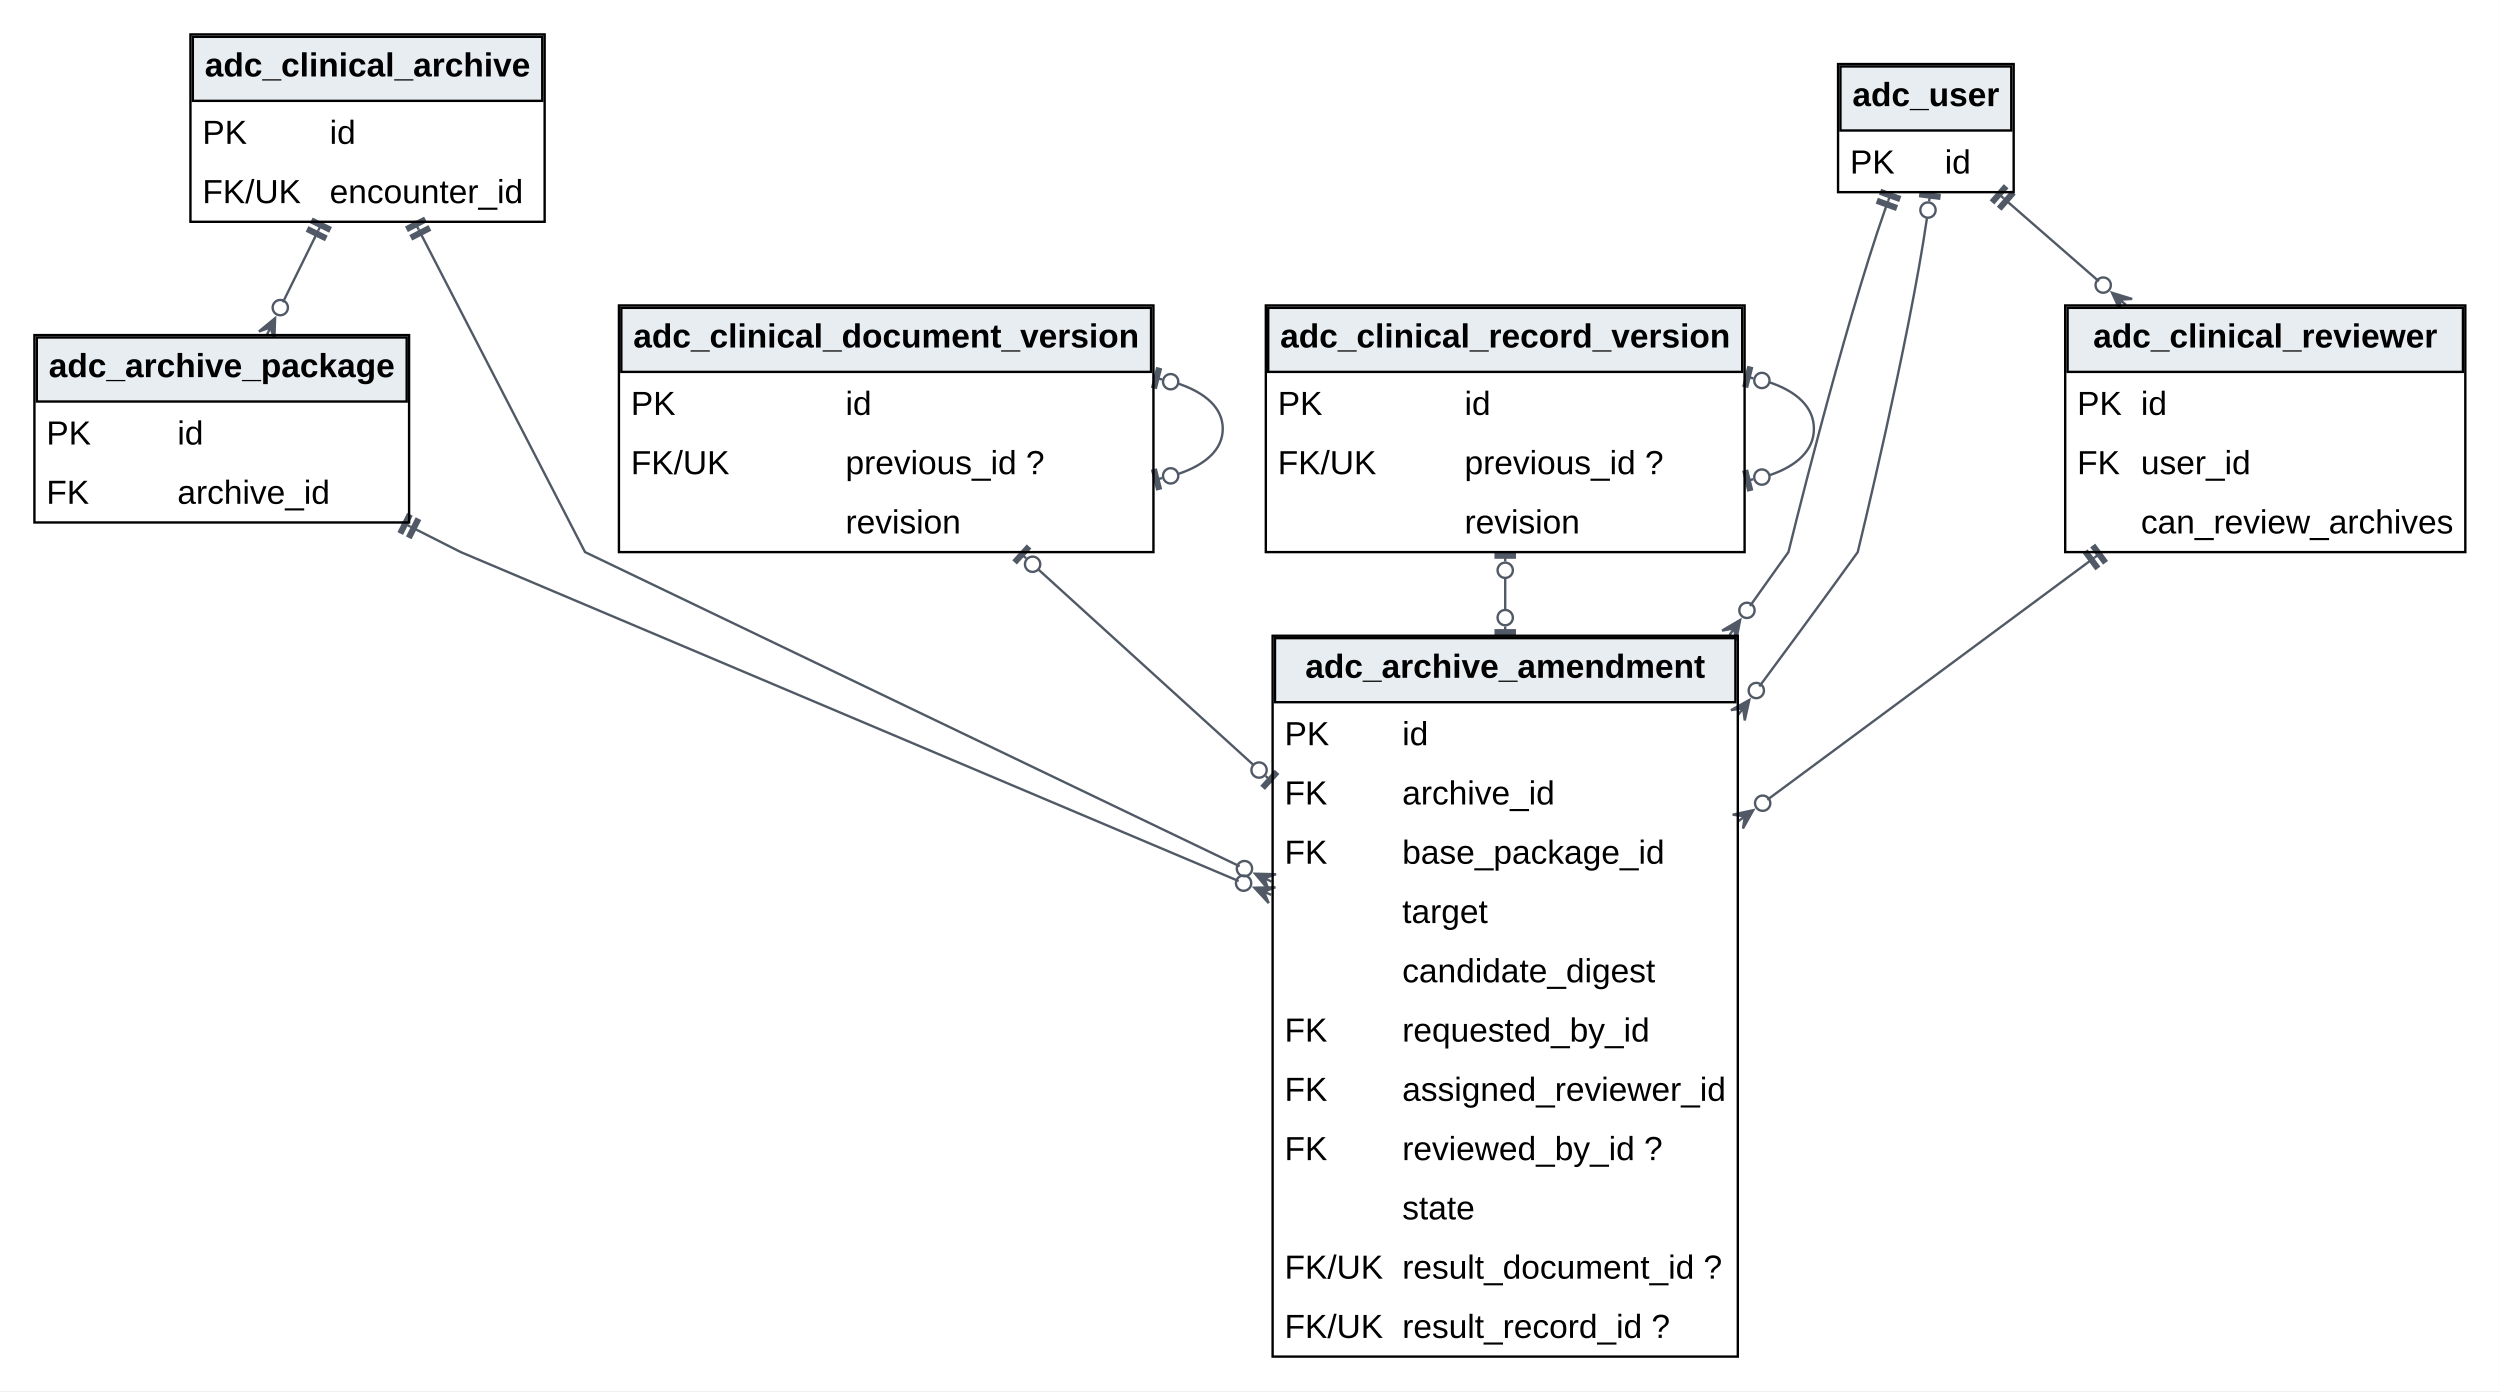
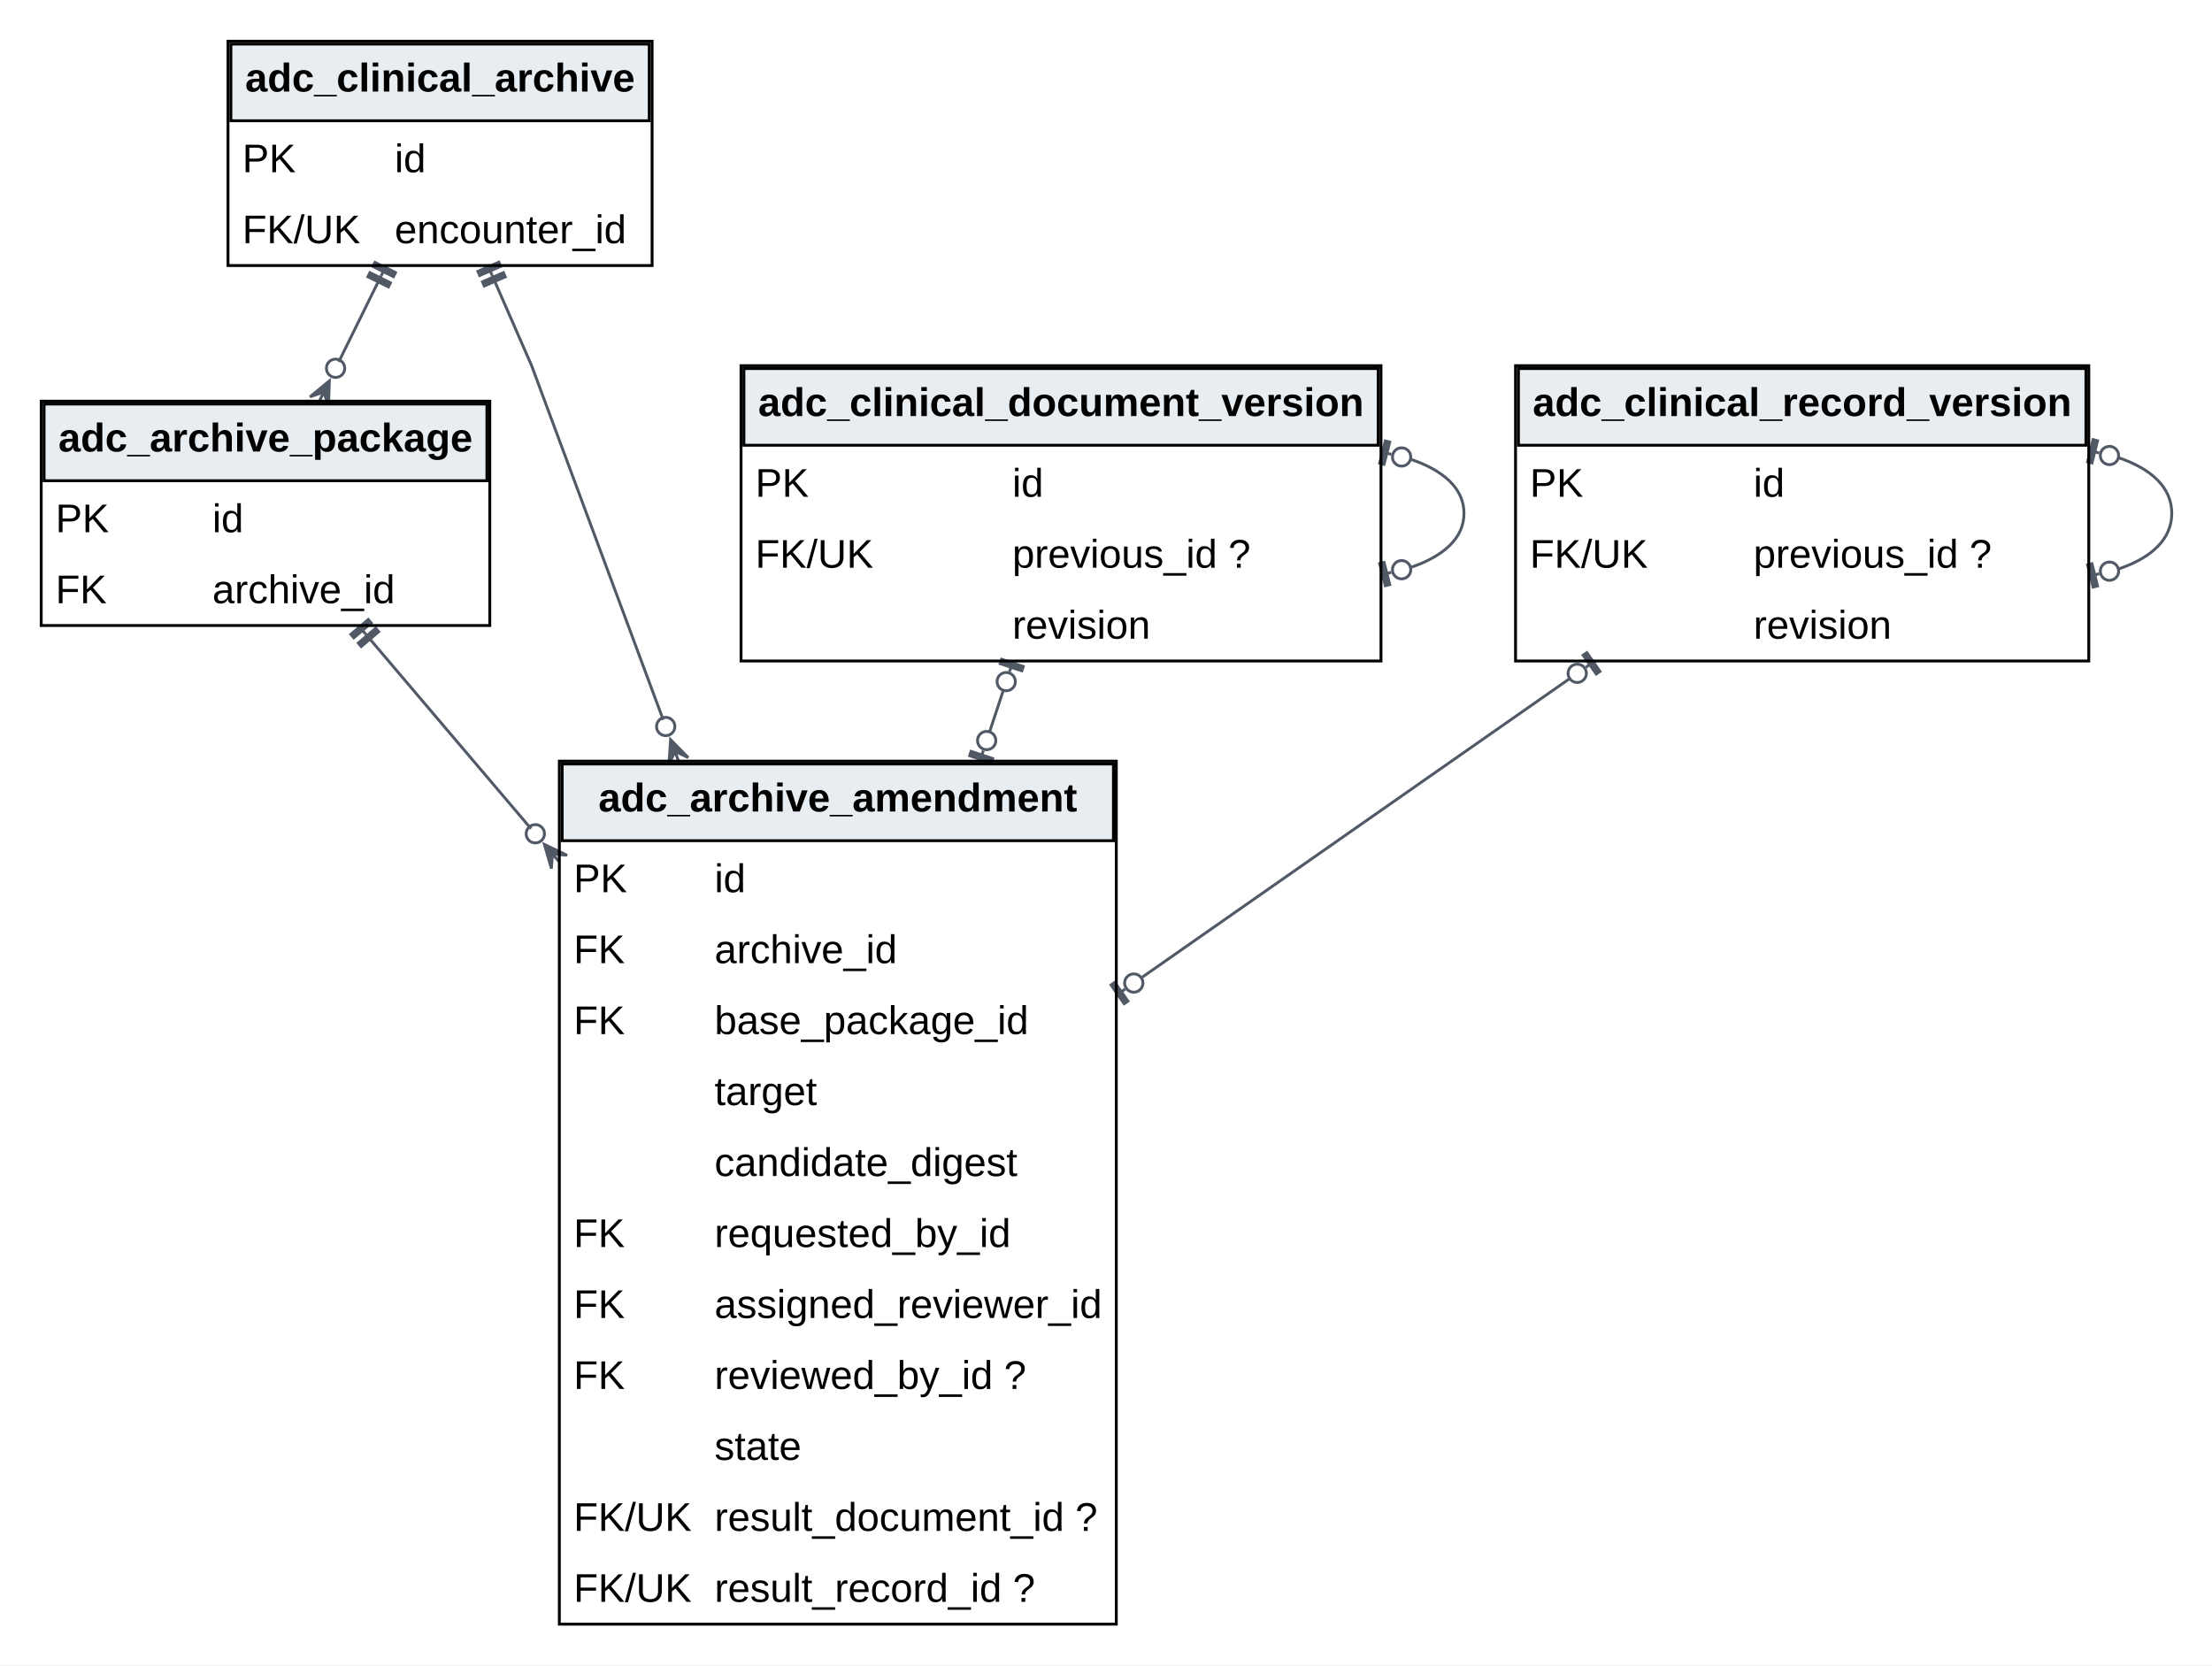
- <svg xmlns="http://www.w3.org/2000/svg" xmlns:xlink="http://www.w3.org/1999/xlink" role="img" aria-labelledby="er_archive_amendment-title er_archive_amendment-desc" width="1046pt" height="582pt" viewBox="0.00 0.00 1046.00 582.00">
+ <svg xmlns="http://www.w3.org/2000/svg" xmlns:xlink="http://www.w3.org/1999/xlink" role="img" aria-labelledby="er_archive_amendment-title er_archive_amendment-desc" width="773pt" height="582pt" viewBox="0.00 0.00 773.00 582.00">
  <g id="graph0" class="graph" transform="scale(1 1) rotate(0) translate(14.4 567.6)">
-     <polygon fill="white" stroke="none" points="-14.4,14.4 -14.4,-567.6 1031.49,-567.6 1031.49,14.4 -14.4,14.4" />
+     <polygon fill="white" stroke="none" points="-14.4,14.4 -14.4,-567.6 758.94,-567.6 758.94,14.4 -14.4,14.4" />
    <g id="edge1" class="edge">
      <g id="a_edge1">
        <a xlink:title="adc_archive_package.archive_id references adc_clinical_archive.id; 0..*:1">
          <path fill="none" stroke="#505965" d="M117.18,-467.94C112.89,-459.23 108.36,-450.04 103.97,-441.13" />
          <polygon fill="#505965" stroke="#505965" points="123.82,-472.36 116.64,-475.9 115.93,-474.46 123.11,-470.92 123.82,-472.36" />
          <polyline fill="none" stroke="#505965" points="120.58,-474.85 118.81,-471.26" />
          <polygon fill="#505965" stroke="#505965" points="122.05,-468.77 114.87,-472.31 114.17,-470.87 121.34,-467.34 122.05,-468.77" />
          <polyline fill="none" stroke="#505965" points="118.81,-471.26 117.05,-467.67" />
          <polygon fill="#505965" stroke="#505965" points="100.7,-434.49 100.39,-425.72 98.78,-430.6 97.31,-427.62 97.31,-427.62 97.31,-427.62 98.78,-430.6 93.93,-428.91 100.7,-434.49" />
          <ellipse fill="none" stroke="#505965" cx="102.87" cy="-438.9" rx="3.2" ry="3.2" />
        </a>
      </g>
    </g>
    <g id="edge2" class="edge">
      <g id="a_edge2">
        <a xlink:title="adc_archive_amendment.archive_id references adc_clinical_archive.id; 0..*:1">
-           <path fill="none" stroke="#505965" d="M162.45,-468.29C189.41,-416.03 230.38,-336.6 230.38,-336.6 230.38,-336.6 390.54,-259.72 504.26,-205.14" />
-           <polygon fill="#505965" stroke="#505965" points="162.83,-476.28 155.72,-472.61 156.45,-471.19 163.56,-474.86 162.83,-476.28" />
-           <polyline fill="none" stroke="#505965" points="158.9,-475.16 160.74,-471.6" />
-           <polygon fill="#505965" stroke="#505965" points="164.66,-472.73 157.55,-469.06 158.28,-467.64 165.39,-471.3 164.66,-472.73" />
-           <polyline fill="none" stroke="#505965" points="160.74,-471.6 162.57,-468.05" />
-           <polygon fill="#505965" stroke="#505965" points="510.72,-202.04 519.49,-201.82 514.62,-200.16 517.63,-198.72 517.63,-198.72 517.63,-198.72 514.62,-200.16 516.37,-195.33 510.72,-202.04" />
-           <ellipse fill="none" stroke="#505965" cx="506.28" cy="-204.17" rx="3.2" ry="3.2" />
+           <path fill="none" stroke="#505965" d="M159.03,-468.06C165.64,-452.92 171.38,-439.8 171.38,-439.8 171.38,-439.8 193.34,-380.69 217.37,-316.03" />
+           <polygon fill="#505965" stroke="#505965" points="159.93,-475.98 152.6,-472.78 153.24,-471.31 160.57,-474.52 159.93,-475.98" />
+           <polyline fill="none" stroke="#505965" points="155.94,-475.11 157.55,-471.45" />
+           <polygon fill="#505965" stroke="#505965" points="161.53,-472.32 154.2,-469.11 154.84,-467.65 162.17,-470.85 161.53,-472.32" />
+           <polyline fill="none" stroke="#505965" points="157.55,-471.45 159.15,-467.78" />
+           <polygon fill="#505965" stroke="#505965" points="219.94,-309.1 226.1,-302.85 221.45,-305.03 222.61,-301.91 222.61,-301.91 222.61,-301.91 221.45,-305.03 219.35,-300.34 219.94,-309.1" />
+           <ellipse fill="none" stroke="#505965" cx="218.23" cy="-313.71" rx="3.2" ry="3.2" />
        </a>
      </g>
    </g>
    <g id="edge3" class="edge">
      <g id="a_edge3">
        <a xlink:title="adc_archive_amendment.base_package_id references adc_archive_package.id; 0..*:1">
-           <path fill="none" stroke="#505965" d="M160.63,-345.58C171.17,-340.25 178.38,-336.6 178.38,-336.6 178.38,-336.6 374.39,-253.71 503.86,-198.96" />
-           <polygon fill="#505965" stroke="#505965" points="156.18,-352.32 152.57,-345.18 154,-344.46 157.61,-351.59 156.18,-352.32" />
-           <polyline fill="none" stroke="#505965" points="153.66,-349.11 157.23,-347.3" />
-           <polygon fill="#505965" stroke="#505965" points="159.75,-350.51 156.14,-343.37 157.57,-342.65 161.18,-349.79 159.75,-350.51" />
-           <polyline fill="none" stroke="#505965" points="157.23,-347.3 160.8,-345.5" />
-           <polygon fill="#505965" stroke="#505965" points="510.45,-196.17 519.22,-196.37 514.44,-194.49 517.51,-193.19 517.51,-193.19 517.51,-193.19 514.44,-194.49 516.42,-189.74 510.45,-196.17" />
-           <ellipse fill="none" stroke="#505965" cx="505.92" cy="-198.09" rx="3.2" ry="3.2" />
+           <path fill="none" stroke="#505965" d="M115.86,-343.09C131.81,-324.32 151.29,-301.38 171.16,-278" />
+           <polygon fill="#505965" stroke="#505965" points="114.3,-351.1 108.21,-345.92 109.24,-344.7 115.34,-349.88 114.3,-351.1" />
+           <polyline fill="none" stroke="#505965" points="110.74,-349.12 113.33,-346.07" />
+           <polygon fill="#505965" stroke="#505965" points="116.89,-348.05 110.8,-342.87 111.83,-341.65 117.93,-346.83 116.89,-348.05" />
+           <polyline fill="none" stroke="#505965" points="113.33,-346.07 115.92,-343.02" />
+           <polygon fill="#505965" stroke="#505965" points="175.85,-272.48 183.78,-268.71 178.66,-269.17 180.82,-266.63 180.82,-266.63 180.82,-266.63 178.66,-269.17 178.29,-264.05 175.85,-272.48" />
+           <ellipse fill="none" stroke="#505965" cx="172.67" cy="-276.22" rx="3.2" ry="3.2" />
        </a>
      </g>
    </g>
-     <g id="edge7" class="edge">
-       <g id="a_edge7">
+     <g id="edge4" class="edge">
+       <g id="a_edge4">
        <a xlink:title="adc_archive_amendment.result_document_id references adc_clinical_document_version.id; 0..1:0..1">
-           <path fill="none" stroke="#505965" d="M420.09,-329.29C447.18,-304.67 479.5,-275.3 509.97,-247.61" />
-           <polygon fill="#505965" stroke="#505965" points="415.23,-339.12 409.85,-333.2 411.03,-332.13 416.41,-338.05 415.23,-339.12" />
-           <polyline fill="none" stroke="#505965" points="411.94,-336.7 414.9,-334.01" />
-           <ellipse fill="none" stroke="#505965" cx="417.64" cy="-331.52" rx="3.2" ry="3.2" />
-           <polygon fill="#505965" stroke="#505965" points="514.81,-237.81 520.19,-243.73 519,-244.8 513.62,-238.88 514.81,-237.81" />
-           <polyline fill="none" stroke="#505965" points="518.09,-240.23 515.13,-242.92" />
-           <ellipse fill="none" stroke="#505965" cx="512.39" cy="-245.41" rx="3.2" ry="3.2" />
+           <path fill="none" stroke="#505965" d="M336.1,-325.99C334.61,-321.48 333.06,-316.82 331.49,-312.06" />
+           <polygon fill="#505965" stroke="#505965" points="343.19,-334.68 335.6,-337.2 335.1,-335.68 342.69,-333.16 343.19,-334.68" />
+           <polyline fill="none" stroke="#505965" points="339.65,-336.7 338.39,-332.9" />
+           <ellipse fill="none" stroke="#505965" cx="337.23" cy="-329.39" rx="3.2" ry="3.2" />
+           <polygon fill="#505965" stroke="#505965" points="324.44,-303.5 332.03,-300.99 332.53,-302.51 324.94,-305.02 324.44,-303.5" />
+           <polyline fill="none" stroke="#505965" points="327.98,-301.49 329.24,-305.28" />
+           <ellipse fill="none" stroke="#505965" cx="330.4" cy="-308.8" rx="3.2" ry="3.2" />
        </a>
      </g>
    </g>
-     <g id="edge9" class="edge">
-       <g id="a_edge9">
+     <g id="edge6" class="edge">
+       <g id="a_edge6">
        <a xlink:title="adc_clinical_document_version.previous_id references adc_clinical_document_version.id; 0..1:0..1">
          <path fill="none" stroke="#505965" d="M478.84,-407.01C490.11,-403.12 497.2,-396.85 497.2,-388.2 497.2,-379.55 490.11,-373.28 478.84,-369.39" />
          <polygon fill="#505965" stroke="#505965" points="469.71,-413.49 467.72,-405.74 469.27,-405.34 471.26,-413.09 469.71,-413.49" />
          <polyline fill="none" stroke="#505965" points="467.94,-409.82 471.81,-408.82" />
          <ellipse fill="none" stroke="#505965" cx="475.4" cy="-407.9" rx="3.2" ry="3.2" />
          <polygon fill="#505965" stroke="#505965" points="467.72,-370.66 469.71,-362.91 471.26,-363.31 469.27,-371.06 467.72,-370.66" />
          <polyline fill="none" stroke="#505965" points="467.94,-366.58 471.81,-367.58" />
          <ellipse fill="none" stroke="#505965" cx="475.4" cy="-368.5" rx="3.2" ry="3.2" />
        </a>
      </g>
    </g>
-     <g id="edge8" class="edge">
-       <g id="a_edge8">
+     <g id="edge5" class="edge">
+       <g id="a_edge5">
        <a xlink:title="adc_archive_amendment.result_record_id references adc_clinical_record_version.id; 0..1:0..1">
-           <path fill="none" stroke="#505965" d="M615.38,-325.45C615.38,-321.27 615.38,-316.97 615.38,-312.58" />
-           <polygon fill="#505965" stroke="#505965" points="619.38,-335.9 611.38,-335.9 611.38,-334.3 619.38,-334.3 619.38,-335.9" />
-           <polyline fill="none" stroke="#505965" points="615.38,-336.7 615.38,-332.7" />
-           <ellipse fill="none" stroke="#505965" cx="615.38" cy="-329" rx="3.2" ry="3.2" />
-           <polygon fill="#505965" stroke="#505965" points="611.38,-302.29 619.38,-302.29 619.38,-303.89 611.38,-303.89 611.38,-302.29" />
-           <polyline fill="none" stroke="#505965" points="615.38,-301.49 615.38,-305.49" />
-           <ellipse fill="none" stroke="#505965" cx="615.38" cy="-309.19" rx="3.2" ry="3.2" />
+           <path fill="none" stroke="#505965" d="M534.03,-330.37C489.19,-299.05 433,-259.8 384.73,-226.08" />
+           <polygon fill="#505965" stroke="#505965" points="544.72,-332.96 540.14,-339.52 538.83,-338.61 543.41,-332.05 544.72,-332.96" />
+           <polyline fill="none" stroke="#505965" points="543.09,-336.7 539.81,-334.41" />
+           <ellipse fill="none" stroke="#505965" cx="536.77" cy="-332.29" rx="3.2" ry="3.2" />
+           <polygon fill="#505965" stroke="#505965" points="373.86,-223.37 378.44,-216.82 379.76,-217.73 375.18,-224.29 373.86,-223.37" />
+           <polyline fill="none" stroke="#505965" points="375.5,-219.64 378.78,-221.93" />
+           <ellipse fill="none" stroke="#505965" cx="381.81" cy="-224.05" rx="3.2" ry="3.2" />
        </a>
      </g>
    </g>
-     <g id="edge10" class="edge">
-       <g id="a_edge10">
+     <g id="edge7" class="edge">
+       <g id="a_edge7">
        <a xlink:title="adc_clinical_record_version.previous_id references adc_clinical_record_version.id; 0..1:0..1">
          <path fill="none" stroke="#505965" d="M726.14,-407.57C737.38,-403.73 744.54,-397.27 744.54,-388.2 744.54,-379.13 737.38,-372.67 726.14,-368.83" />
          <polygon fill="#505965" stroke="#505965" points="717.04,-413.96 715.11,-406.19 716.66,-405.81 718.6,-413.57 717.04,-413.96" />
          <polyline fill="none" stroke="#505965" points="715.3,-410.27 719.18,-409.3" />
          <ellipse fill="none" stroke="#505965" cx="722.77" cy="-408.41" rx="3.2" ry="3.2" />
          <polygon fill="#505965" stroke="#505965" points="715.11,-370.21 717.04,-362.44 718.6,-362.83 716.66,-370.59 715.11,-370.21" />
          <polyline fill="none" stroke="#505965" points="715.3,-366.13 719.18,-367.1" />
          <ellipse fill="none" stroke="#505965" cx="722.77" cy="-367.99" rx="3.2" ry="3.2" />
-         </a>
-       </g>
-     </g>
-     <g id="edge5" class="edge">
-       <g id="a_edge5">
-         <a xlink:title="adc_archive_amendment.assigned_reviewer_id references adc_clinical_reviewer.id; 0..*:1">
-           <path fill="none" stroke="#505965" d="M858.81,-332C818.98,-302.51 769.19,-265.66 725.04,-232.97" />
-           <polygon fill="#505965" stroke="#505965" points="866.9,-333.01 862.14,-339.44 860.85,-338.49 865.61,-332.06 866.9,-333.01" />
-           <polyline fill="none" stroke="#505965" points="865.16,-336.7 861.95,-334.32" />
-           <polygon fill="#505965" stroke="#505965" points="863.69,-330.63 858.93,-337.06 857.64,-336.11 862.4,-329.68 863.69,-330.63" />
-           <polyline fill="none" stroke="#505965" points="861.95,-334.32 858.73,-331.94" />
-           <polygon fill="#505965" stroke="#505965" points="719.15,-228.61 714.86,-220.96 715.66,-226.03 712.98,-224.05 712.98,-224.05 712.98,-224.05 715.66,-226.03 710.57,-226.74 719.15,-228.61" />
-           <ellipse fill="none" stroke="#505965" cx="723.1" cy="-231.54" rx="3.2" ry="3.2" />
-         </a>
-       </g>
-     </g>
-     <g id="edge4" class="edge">
-       <g id="a_edge4">
-         <a xlink:title="adc_archive_amendment.requested_by_id references adc_user.id; 0..*:1">
-           <path fill="none" stroke="#505965" d="M774.38,-480.14C756.43,-429.1 733.88,-336.6 733.88,-336.6 733.88,-336.6 727.55,-327.8 717.8,-314.04" />
-           <polygon fill="#505965" stroke="#505965" points="780.48,-485.24 772.96,-487.96 772.41,-486.45 779.93,-483.73 780.48,-485.24" />
-           <polyline fill="none" stroke="#505965" points="776.99,-487.35 775.63,-483.59" />
-           <polygon fill="#505965" stroke="#505965" points="779.12,-481.47 771.59,-484.2 771.05,-482.69 778.57,-479.97 779.12,-481.47" />
-           <polyline fill="none" stroke="#505965" points="775.63,-483.59 774.27,-479.83" />
-           <polygon fill="#505965" stroke="#505965" points="713.68,-308.21 712,-299.6 711.18,-304.67 709.25,-301.95 709.25,-301.95 709.25,-301.95 711.18,-304.67 706.12,-303.76 713.68,-308.21" />
-           <ellipse fill="none" stroke="#505965" cx="716.52" cy="-312.23" rx="3.2" ry="3.2" />
-         </a>
-       </g>
-     </g>
-     <g id="edge6" class="edge">
-       <g id="a_edge6">
-         <a xlink:title="adc_archive_amendment.reviewed_by_id references adc_user.id; 0..*:0..1">
-           <path fill="none" stroke="#505965" d="M791.83,-476.3C784.34,-424.61 762.88,-336.6 762.88,-336.6 762.88,-336.6 745.04,-311.81 721.71,-280.38" />
-           <polygon fill="#505965" stroke="#505965" points="797.13,-486.04 789.2,-487.08 788.99,-485.49 796.93,-484.45 797.13,-486.04" />
-           <polyline fill="none" stroke="#505965" points="793.27,-487.35 792.75,-483.38" />
-           <ellipse fill="none" stroke="#505965" cx="792.27" cy="-479.71" rx="3.2" ry="3.2" />
-           <polygon fill="#505965" stroke="#505965" points="717.5,-274.73 715.61,-266.17 714.91,-271.26 712.92,-268.59 712.92,-268.59 712.92,-268.59 714.91,-271.26 709.84,-270.47 717.5,-274.73" />
-           <ellipse fill="none" stroke="#505965" cx="720.44" cy="-278.68" rx="3.2" ry="3.2" />
-         </a>
-       </g>
-     </g>
-     <g id="edge11" class="edge">
-       <g id="a_edge11">
-         <a xlink:title="adc_clinical_reviewer.user_id references adc_user.id; 0..*:1">
-           <path fill="none" stroke="#505965" d="M826.54,-482.35C837.87,-472.47 850.85,-461.15 863.77,-449.89" />
-           <polygon fill="#505965" stroke="#505965" points="824.04,-489.84 818.78,-483.81 819.99,-482.76 825.24,-488.79 824.04,-489.84" />
-           <polyline fill="none" stroke="#505965" points="820.8,-487.35 823.82,-484.72" />
-           <polygon fill="#505965" stroke="#505965" points="827.05,-487.21 821.79,-481.18 823,-480.13 828.26,-486.16 827.05,-487.21" />
-           <polyline fill="none" stroke="#505965" points="823.82,-484.72 826.83,-482.09" />
-           <polygon fill="#505965" stroke="#505965" points="869.29,-445.08 877.69,-442.53 872.56,-442.23 875.07,-440.04 875.07,-440.04 875.07,-440.04 872.56,-442.23 872.95,-437.11 869.29,-445.08" />
-           <ellipse fill="none" stroke="#505965" cx="865.58" cy="-448.31" rx="3.2" ry="3.2" />
        </a>
      </g>
    </g>
    <g id="node1" class="node">
      <polygon fill="#e8edf2" stroke="none" points="66.28,-525.4 66.28,-552.2 212.48,-552.2 212.48,-525.4 66.28,-525.4" />
      <polygon fill="none" stroke="black" points="66.28,-525.4 66.28,-552.2 212.48,-552.2 212.48,-525.4 66.28,-525.4" />
      <text xml:space="preserve" text-anchor="start" x="71.28" y="-535.6" font-family="Arial" font-weight="bold" font-size="14.00">adc_clinical_archive</text>
      <text xml:space="preserve" text-anchor="start" x="70.28" y="-507.4" font-family="Arial" font-size="14.00">PK</text>
      <text xml:space="preserve" text-anchor="start" x="123.52" y="-507.4" font-family="Arial" font-size="14.00">id</text>
      <text xml:space="preserve" text-anchor="start" x="70.28" y="-482.6" font-family="Arial" font-size="14.00">FK/UK</text>
      <text xml:space="preserve" text-anchor="start" x="123.52" y="-482.6" font-family="Arial" font-size="14.00">encounter_id</text>
      <polygon fill="none" stroke="black" points="65.28,-474.8 65.28,-553.2 213.48,-553.2 213.48,-474.8 65.28,-474.8" />
    </g>
    <g id="node2" class="node">
      <polygon fill="#e8edf2" stroke="none" points="1,-399.6 1,-426.4 155.76,-426.4 155.76,-399.6 1,-399.6" />
      <polygon fill="none" stroke="black" points="1,-399.6 1,-426.4 155.76,-426.4 155.76,-399.6 1,-399.6" />
      <text xml:space="preserve" text-anchor="start" x="6" y="-409.8" font-family="Arial" font-weight="bold" font-size="14.00">adc_archive_package</text>
      <text xml:space="preserve" text-anchor="start" x="5" y="-381.6" font-family="Arial" font-size="14.00">PK</text>
      <text xml:space="preserve" text-anchor="start" x="59.81" y="-381.6" font-family="Arial" font-size="14.00">id</text>
      <text xml:space="preserve" text-anchor="start" x="5" y="-356.8" font-family="Arial" font-size="14.00">FK</text>
      <text xml:space="preserve" text-anchor="start" x="59.81" y="-356.8" font-family="Arial" font-size="14.00">archive_id</text>
      <polygon fill="none" stroke="black" points="0,-349 0,-427.4 156.76,-427.4 156.76,-349 0,-349" />
    </g>
    <g id="node3" class="node">
-       <polygon fill="#e8edf2" stroke="none" points="519.06,-273.8 519.06,-300.6 711.7,-300.6 711.7,-273.8 519.06,-273.8" />
-       <polygon fill="none" stroke="black" points="519.06,-273.8 519.06,-300.6 711.7,-300.6 711.7,-273.8 519.06,-273.8" />
-       <text xml:space="preserve" text-anchor="start" x="531.73" y="-284" font-family="Arial" font-weight="bold" font-size="14.00">adc_archive_amendment</text>
-       <text xml:space="preserve" text-anchor="start" x="523.06" y="-255.8" font-family="Arial" font-size="14.00">PK</text>
-       <text xml:space="preserve" text-anchor="start" x="572.29" y="-255.8" font-family="Arial" font-size="14.00">id</text>
-       <text xml:space="preserve" text-anchor="start" x="523.06" y="-231" font-family="Arial" font-size="14.00">FK</text>
-       <text xml:space="preserve" text-anchor="start" x="572.29" y="-231" font-family="Arial" font-size="14.00">archive_id</text>
-       <text xml:space="preserve" text-anchor="start" x="523.06" y="-206.2" font-family="Arial" font-size="14.00">FK</text>
-       <text xml:space="preserve" text-anchor="start" x="572.29" y="-206.2" font-family="Arial" font-size="14.00">base_package_id</text>
-       <text xml:space="preserve" text-anchor="start" x="572.29" y="-181.4" font-family="Arial" font-size="14.00">target</text>
-       <text xml:space="preserve" text-anchor="start" x="572.29" y="-156.6" font-family="Arial" font-size="14.00">candidate_digest</text>
-       <text xml:space="preserve" text-anchor="start" x="523.06" y="-131.8" font-family="Arial" font-size="14.00">FK</text>
-       <text xml:space="preserve" text-anchor="start" x="572.29" y="-131.8" font-family="Arial" font-size="14.00">requested_by_id</text>
-       <text xml:space="preserve" text-anchor="start" x="523.06" y="-107" font-family="Arial" font-size="14.00">FK</text>
-       <text xml:space="preserve" text-anchor="start" x="572.29" y="-107" font-family="Arial" font-size="14.00">assigned_reviewer_id</text>
-       <text xml:space="preserve" text-anchor="start" x="523.06" y="-82.2" font-family="Arial" font-size="14.00">FK</text>
-       <text xml:space="preserve" text-anchor="start" x="572.29" y="-82.2" font-family="Arial" font-size="14.00">reviewed_by_id ?</text>
-       <text xml:space="preserve" text-anchor="start" x="572.29" y="-57.4" font-family="Arial" font-size="14.00">state</text>
-       <text xml:space="preserve" text-anchor="start" x="523.06" y="-32.6" font-family="Arial" font-size="14.00">FK/UK</text>
-       <text xml:space="preserve" text-anchor="start" x="572.29" y="-32.6" font-family="Arial" font-size="14.00">result_document_id ?</text>
-       <text xml:space="preserve" text-anchor="start" x="523.06" y="-7.8" font-family="Arial" font-size="14.00">FK/UK</text>
-       <text xml:space="preserve" text-anchor="start" x="572.29" y="-7.8" font-family="Arial" font-size="14.00">result_record_id ?</text>
-       <polygon fill="none" stroke="black" points="518.06,0 518.06,-301.6 712.7,-301.6 712.7,0 518.06,0" />
+       <polygon fill="#e8edf2" stroke="none" points="182.06,-273.8 182.06,-300.6 374.7,-300.6 374.7,-273.8 182.06,-273.8" />
+       <polygon fill="none" stroke="black" points="182.06,-273.8 182.06,-300.6 374.7,-300.6 374.7,-273.8 182.06,-273.8" />
+       <text xml:space="preserve" text-anchor="start" x="194.73" y="-284" font-family="Arial" font-weight="bold" font-size="14.00">adc_archive_amendment</text>
+       <text xml:space="preserve" text-anchor="start" x="186.06" y="-255.8" font-family="Arial" font-size="14.00">PK</text>
+       <text xml:space="preserve" text-anchor="start" x="235.29" y="-255.8" font-family="Arial" font-size="14.00">id</text>
+       <text xml:space="preserve" text-anchor="start" x="186.06" y="-231" font-family="Arial" font-size="14.00">FK</text>
+       <text xml:space="preserve" text-anchor="start" x="235.29" y="-231" font-family="Arial" font-size="14.00">archive_id</text>
+       <text xml:space="preserve" text-anchor="start" x="186.06" y="-206.2" font-family="Arial" font-size="14.00">FK</text>
+       <text xml:space="preserve" text-anchor="start" x="235.29" y="-206.2" font-family="Arial" font-size="14.00">base_package_id</text>
+       <text xml:space="preserve" text-anchor="start" x="235.29" y="-181.4" font-family="Arial" font-size="14.00">target</text>
+       <text xml:space="preserve" text-anchor="start" x="235.29" y="-156.6" font-family="Arial" font-size="14.00">candidate_digest</text>
+       <text xml:space="preserve" text-anchor="start" x="186.06" y="-131.8" font-family="Arial" font-size="14.00">FK</text>
+       <text xml:space="preserve" text-anchor="start" x="235.29" y="-131.8" font-family="Arial" font-size="14.00">requested_by_id</text>
+       <text xml:space="preserve" text-anchor="start" x="186.06" y="-107" font-family="Arial" font-size="14.00">FK</text>
+       <text xml:space="preserve" text-anchor="start" x="235.29" y="-107" font-family="Arial" font-size="14.00">assigned_reviewer_id</text>
+       <text xml:space="preserve" text-anchor="start" x="186.06" y="-82.2" font-family="Arial" font-size="14.00">FK</text>
+       <text xml:space="preserve" text-anchor="start" x="235.29" y="-82.2" font-family="Arial" font-size="14.00">reviewed_by_id ?</text>
+       <text xml:space="preserve" text-anchor="start" x="235.29" y="-57.4" font-family="Arial" font-size="14.00">state</text>
+       <text xml:space="preserve" text-anchor="start" x="186.06" y="-32.6" font-family="Arial" font-size="14.00">FK/UK</text>
+       <text xml:space="preserve" text-anchor="start" x="235.29" y="-32.6" font-family="Arial" font-size="14.00">result_document_id ?</text>
+       <text xml:space="preserve" text-anchor="start" x="186.06" y="-7.8" font-family="Arial" font-size="14.00">FK/UK</text>
+       <text xml:space="preserve" text-anchor="start" x="235.29" y="-7.8" font-family="Arial" font-size="14.00">result_record_id ?</text>
+       <polygon fill="none" stroke="black" points="181.06,0 181.06,-301.6 375.7,-301.6 375.7,0 181.06,0" />
    </g>
    <g id="node4" class="node">
      <polygon fill="#e8edf2" stroke="none" points="245.56,-412 245.56,-438.8 467.2,-438.8 467.2,-412 245.56,-412" />
      <polygon fill="none" stroke="black" points="245.56,-412 245.56,-438.8 467.2,-438.8 467.2,-412 245.56,-412" />
      <text xml:space="preserve" text-anchor="start" x="250.56" y="-422.2" font-family="Arial" font-weight="bold" font-size="14.00">adc_clinical_document_version</text>
      <text xml:space="preserve" text-anchor="start" x="249.56" y="-394" font-family="Arial" font-size="14.00">PK</text>
      <text xml:space="preserve" text-anchor="start" x="339.36" y="-394" font-family="Arial" font-size="14.00">id</text>
      <text xml:space="preserve" text-anchor="start" x="249.56" y="-369.2" font-family="Arial" font-size="14.00">FK/UK</text>
      <text xml:space="preserve" text-anchor="start" x="339.36" y="-369.2" font-family="Arial" font-size="14.00">previous_id ?</text>
      <text xml:space="preserve" text-anchor="start" x="339.36" y="-344.4" font-family="Arial" font-size="14.00">revision</text>
      <polygon fill="none" stroke="black" points="244.56,-336.6 244.56,-439.8 468.2,-439.8 468.2,-336.6 244.56,-336.6" />
    </g>
    <g id="node5" class="node">
      <polygon fill="#e8edf2" stroke="none" points="516.22,-412 516.22,-438.8 714.54,-438.8 714.54,-412 516.22,-412" />
      <polygon fill="none" stroke="black" points="516.22,-412 516.22,-438.8 714.54,-438.8 714.54,-412 516.22,-412" />
      <text xml:space="preserve" text-anchor="start" x="521.22" y="-422.2" font-family="Arial" font-weight="bold" font-size="14.00">adc_clinical_record_version</text>
      <text xml:space="preserve" text-anchor="start" x="520.22" y="-394" font-family="Arial" font-size="14.00">PK</text>
      <text xml:space="preserve" text-anchor="start" x="598.36" y="-394" font-family="Arial" font-size="14.00">id</text>
      <text xml:space="preserve" text-anchor="start" x="520.22" y="-369.2" font-family="Arial" font-size="14.00">FK/UK</text>
      <text xml:space="preserve" text-anchor="start" x="598.36" y="-369.2" font-family="Arial" font-size="14.00">previous_id ?</text>
      <text xml:space="preserve" text-anchor="start" x="598.36" y="-344.4" font-family="Arial" font-size="14.00">revision</text>
      <polygon fill="none" stroke="black" points="515.22,-336.6 515.22,-439.8 715.54,-439.8 715.54,-336.6 515.22,-336.6" />
    </g>
-     <g id="node6" class="node">
-       <polygon fill="#e8edf2" stroke="none" points="850.68,-412 850.68,-438.8 1016.09,-438.8 1016.09,-412 850.68,-412" />
-       <polygon fill="none" stroke="black" points="850.68,-412 850.68,-438.8 1016.09,-438.8 1016.09,-412 850.68,-412" />
-       <text xml:space="preserve" text-anchor="start" x="861.39" y="-422.2" font-family="Arial" font-weight="bold" font-size="14.00">adc_clinical_reviewer</text>
-       <text xml:space="preserve" text-anchor="start" x="854.68" y="-394" font-family="Arial" font-size="14.00">PK</text>
-       <text xml:space="preserve" text-anchor="start" x="881.35" y="-394" font-family="Arial" font-size="14.00">id</text>
-       <text xml:space="preserve" text-anchor="start" x="854.68" y="-369.2" font-family="Arial" font-size="14.00">FK</text>
-       <text xml:space="preserve" text-anchor="start" x="881.35" y="-369.2" font-family="Arial" font-size="14.00">user_id</text>
-       <text xml:space="preserve" text-anchor="start" x="881.35" y="-344.4" font-family="Arial" font-size="14.00">can_review_archives</text>
-       <polygon fill="none" stroke="black" points="849.68,-336.6 849.68,-439.8 1017.09,-439.8 1017.09,-336.6 849.68,-336.6" />
-     </g>
-     <g id="node7" class="node">
-       <polygon fill="#e8edf2" stroke="none" points="755.64,-513 755.64,-539.8 827.12,-539.8 827.12,-513 755.64,-513" />
-       <polygon fill="none" stroke="black" points="755.64,-513 755.64,-539.8 827.12,-539.8 827.12,-513 755.64,-513" />
-       <text xml:space="preserve" text-anchor="start" x="760.64" y="-523.2" font-family="Arial" font-weight="bold" font-size="14.00">adc_user</text>
-       <text xml:space="preserve" text-anchor="start" x="759.64" y="-495" font-family="Arial" font-size="14.00">PK</text>
-       <text xml:space="preserve" text-anchor="start" x="799.27" y="-495" font-family="Arial" font-size="14.00">id</text>
-       <polygon fill="none" stroke="black" points="754.64,-487.2 754.64,-540.8 828.12,-540.8 828.12,-487.2 754.64,-487.2" />
-     </g>
  </g>
</svg>
